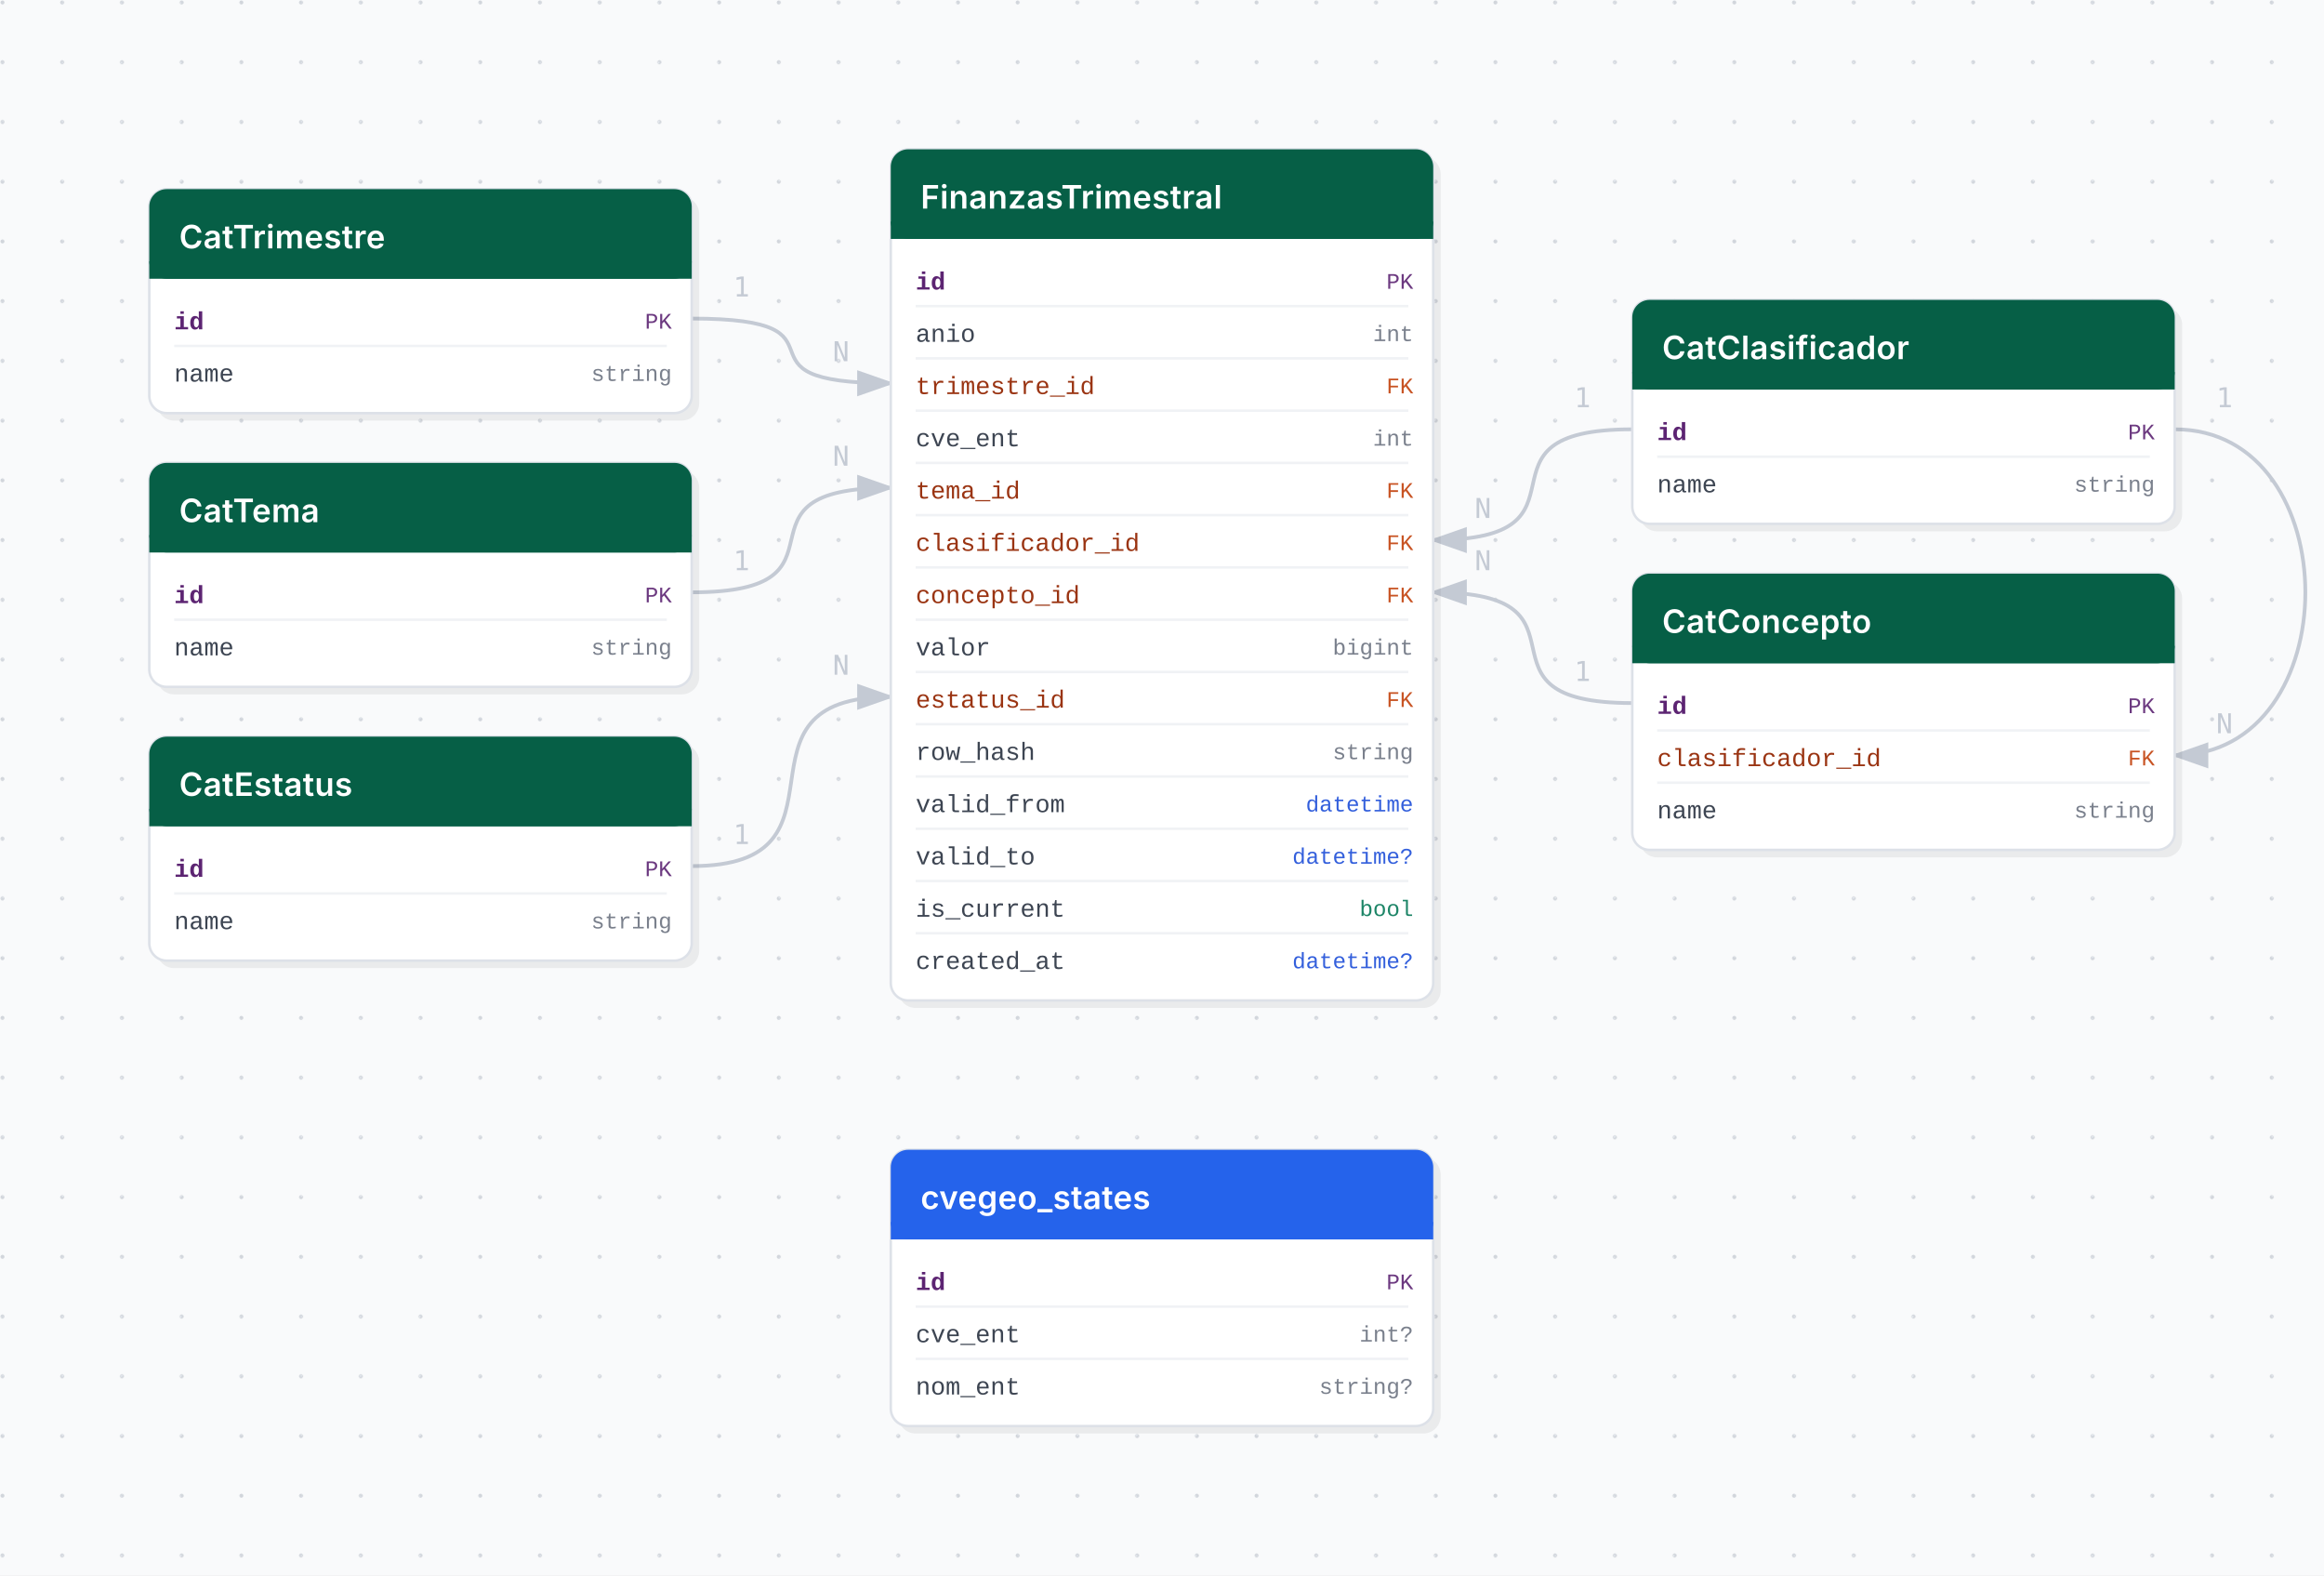
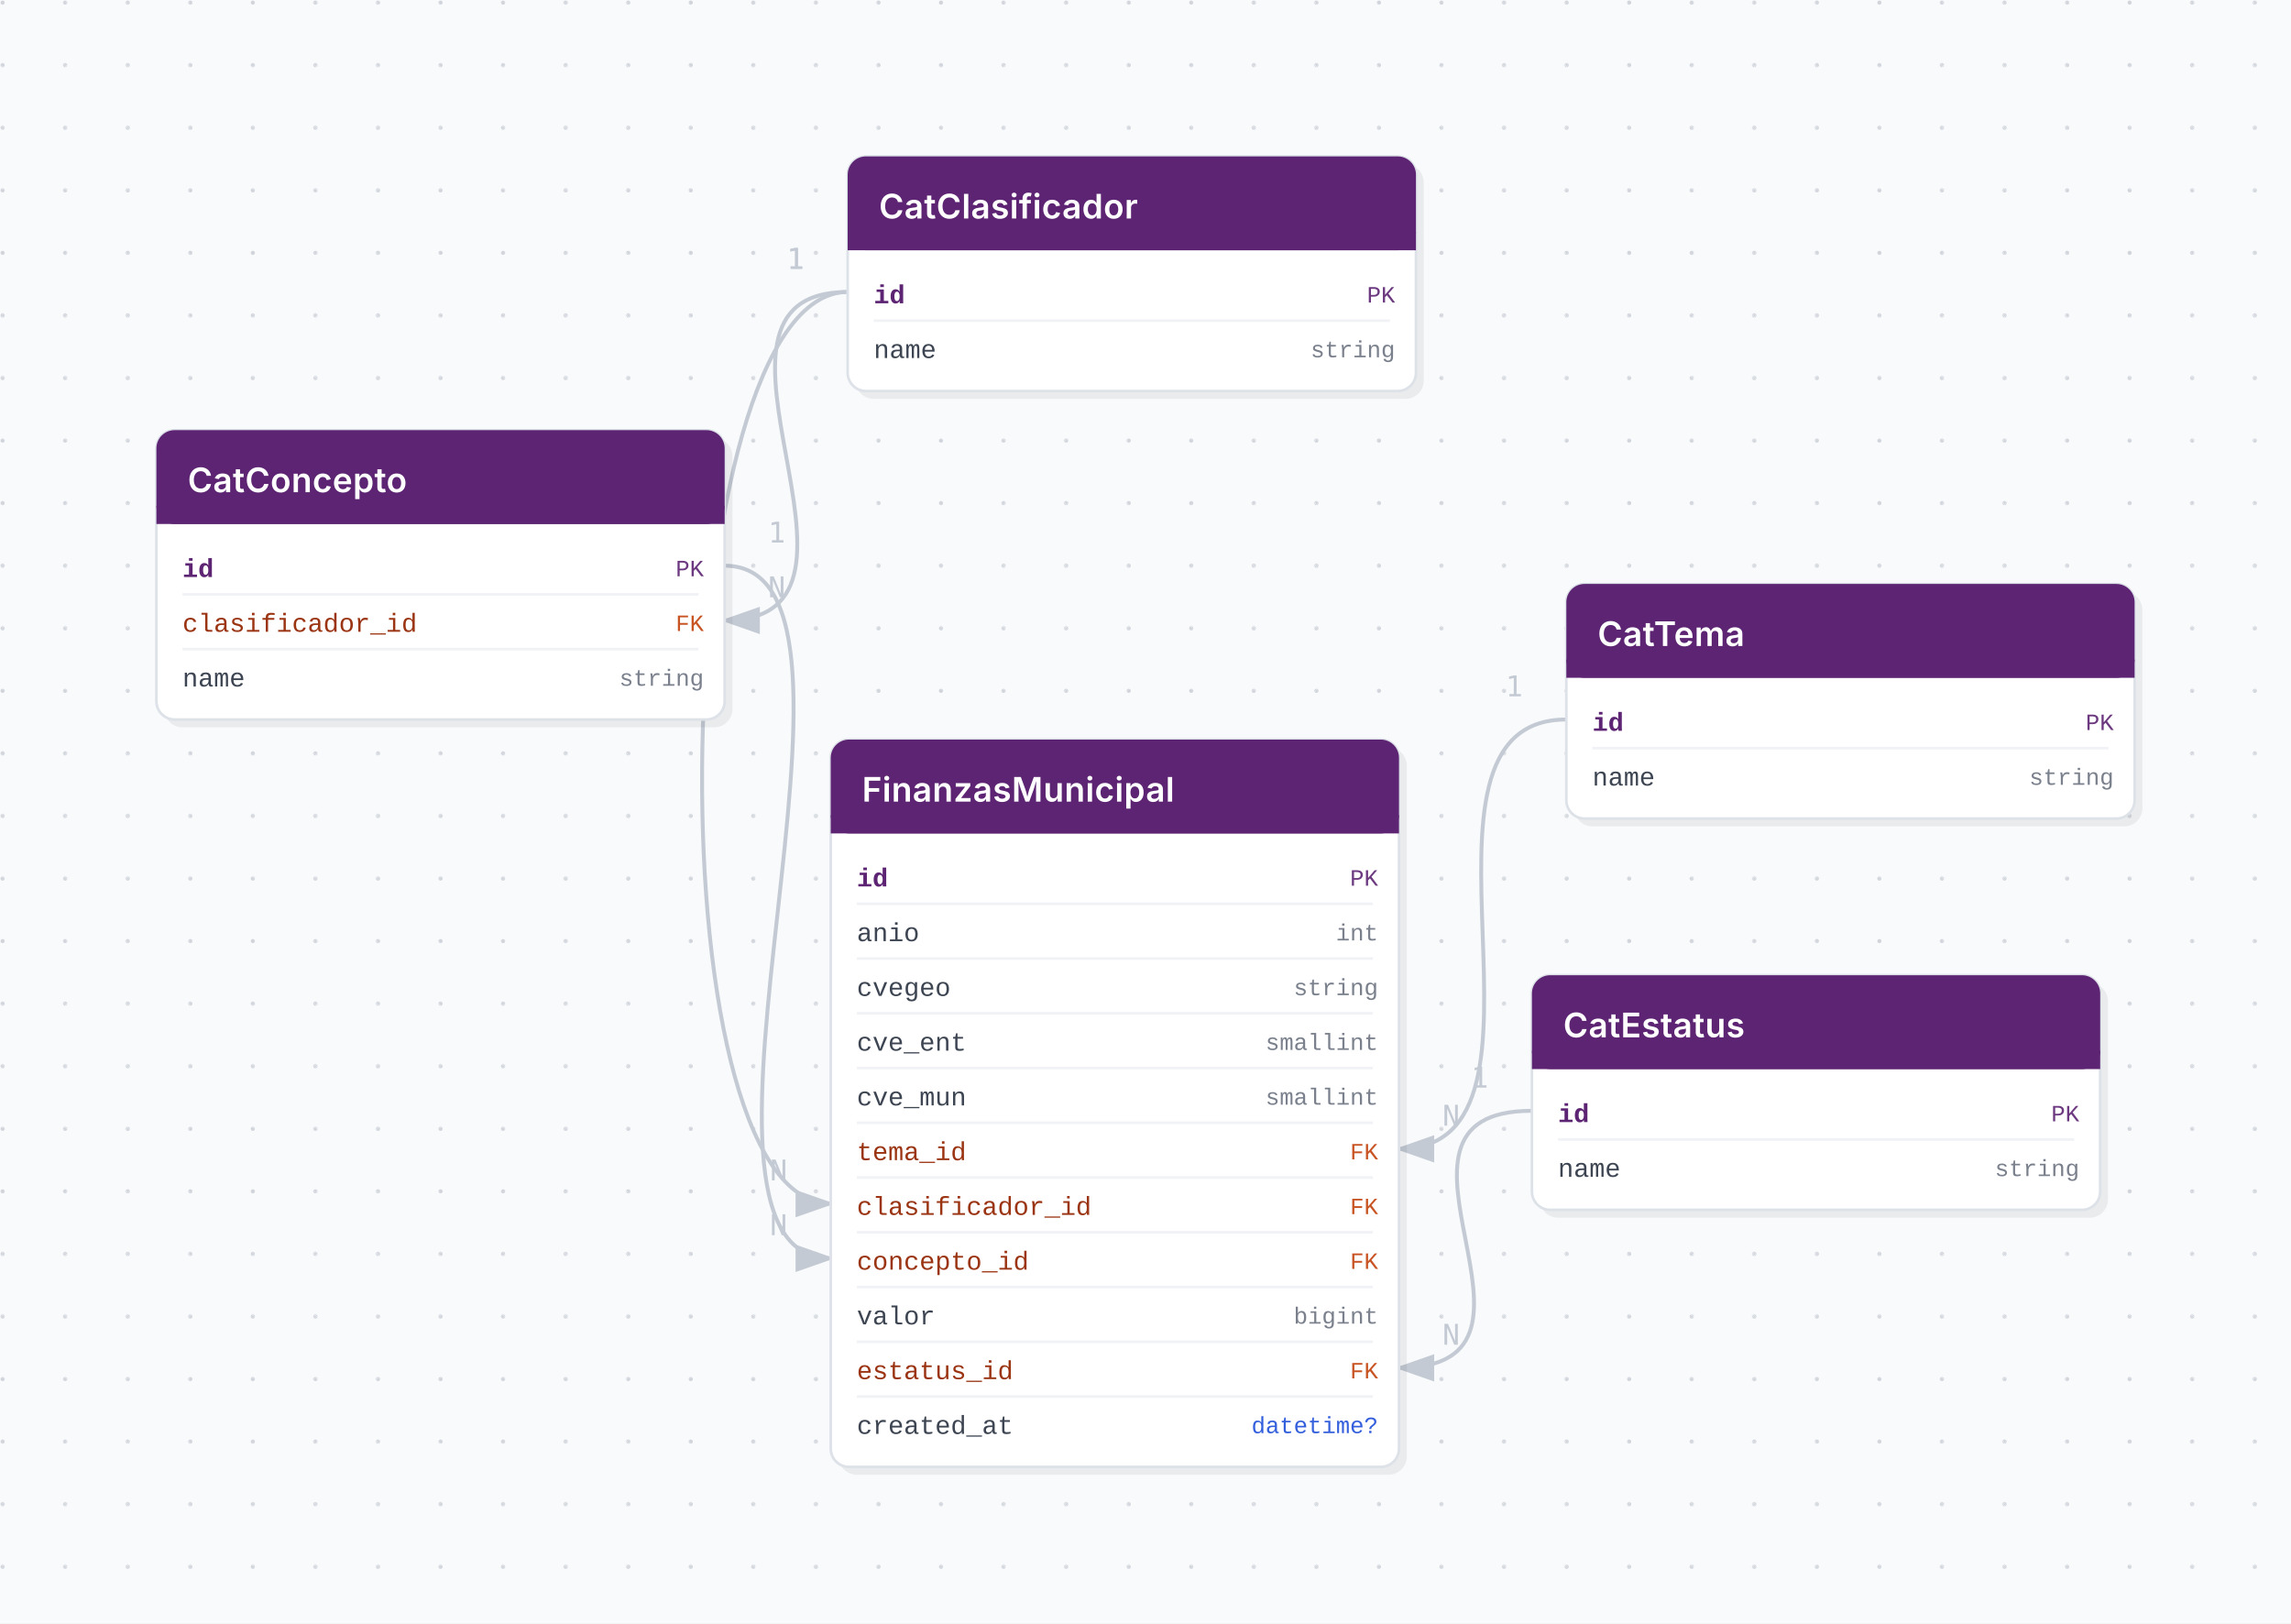
- <svg xmlns="http://www.w3.org/2000/svg" width="934.0" height="633.0" style="font-family: system-ui, -apple-system, sans-serif;">
+ <svg xmlns="http://www.w3.org/2000/svg" width="878.9" height="622.7" style="font-family: system-ui, -apple-system, sans-serif;">
  <defs>
    <pattern id="erd-dots" width="24" height="24" patternUnits="userSpaceOnUse">
      <circle cx="1" cy="1" r="0.8" fill="#d1d5db" />
    </pattern>
    <marker id="arr" markerWidth="10" markerHeight="7" refX="9" refY="3.5" orient="auto">
      <polygon points="0 0, 10 3.5, 0 7" fill="#c4cad4" />
    </marker>
    <marker id="arr-hi" markerWidth="10" markerHeight="7" refX="9" refY="3.5" orient="auto">
-       <polygon points="0 0, 10 3.5, 0 7" fill="#dc2626" />
+       <polygon points="0 0, 10 3.5, 0 7" fill="#FF8300" />
    </marker>
  </defs>
  <rect width="100%" height="100%" fill="#f9fafb" />
  <rect width="100%" height="100%" fill="url(#erd-dots)" />
-   <g class="erd-rel" data-from="stg_efipem_cat_clasificador" data-to="stg_efipem_cat_concepto">
-     <path d="M 874.0 172.5 C 944.0 172.5 944.0 303.5 874.0 303.5" fill="none" stroke="transparent" stroke-width="18" />
-     <path class="erd-edge" d="M 874.0 172.5 C 944.0 172.5 944.0 303.5 874.0 303.5" fill="none" stroke="#c4cad4" stroke-width="1.5" marker-end="url(#arr)" />
-     <text x="894.0" y="160.5" font-size="11" font-family="monospace" fill="#c4cad4" text-anchor="middle" dominant-baseline="middle">1</text>
-     <text x="894.0" y="291.5" font-size="11" font-family="monospace" fill="#c4cad4" text-anchor="middle" dominant-baseline="middle">N</text>
+   <g class="erd-rel" data-from="cat_clasificador" data-to="cat_concepto">
+     <path d="M 325.2 112.0 C 255.2 112.0 348.0 238.0 278.0 238.0" fill="none" stroke="transparent" stroke-width="18" />
+     <path class="erd-edge" d="M 325.2 112.0 C 255.2 112.0 348.0 238.0 278.0 238.0" fill="none" stroke="#c4cad4" stroke-width="1.5" marker-end="url(#arr)" />
+     <text x="305.2" y="100.0" font-size="11" font-family="monospace" fill="#c4cad4" text-anchor="middle" dominant-baseline="middle">1</text>
+     <text x="298.0" y="226.0" font-size="11" font-family="monospace" fill="#c4cad4" text-anchor="middle" dominant-baseline="middle">N</text>
  </g>
-   <g class="erd-rel" data-from="stg_efipem_cat_trimestre" data-to="stg_efipem_finanzas_trimestral">
-     <path d="M 278.0 128.0 C 348.0 128.0 288.0 154.0 358.0 154.0" fill="none" stroke="transparent" stroke-width="18" />
-     <path class="erd-edge" d="M 278.0 128.0 C 348.0 128.0 288.0 154.0 358.0 154.0" fill="none" stroke="#c4cad4" stroke-width="1.5" marker-end="url(#arr)" />
-     <text x="298.0" y="116.0" font-size="11" font-family="monospace" fill="#c4cad4" text-anchor="middle" dominant-baseline="middle">1</text>
-     <text x="338.0" y="142.0" font-size="11" font-family="monospace" fill="#c4cad4" text-anchor="middle" dominant-baseline="middle">N</text>
+   <g class="erd-rel" data-from="cat_tema" data-to="stg_efipem">
+     <path d="M 600.9 276.0 C 530.9 276.0 606.7 440.7 536.7 440.7" fill="none" stroke="transparent" stroke-width="18" />
+     <path class="erd-edge" d="M 600.9 276.0 C 530.9 276.0 606.7 440.7 536.7 440.7" fill="none" stroke="#c4cad4" stroke-width="1.5" marker-end="url(#arr)" />
+     <text x="580.9" y="264.0" font-size="11" font-family="monospace" fill="#c4cad4" text-anchor="middle" dominant-baseline="middle">1</text>
+     <text x="556.7" y="428.7" font-size="11" font-family="monospace" fill="#c4cad4" text-anchor="middle" dominant-baseline="middle">N</text>
  </g>
-   <g class="erd-rel" data-from="stg_efipem_cat_tema" data-to="stg_efipem_finanzas_trimestral">
-     <path d="M 278.0 238.0 C 348.0 238.0 288.0 196.0 358.0 196.0" fill="none" stroke="transparent" stroke-width="18" />
-     <path class="erd-edge" d="M 278.0 238.0 C 348.0 238.0 288.0 196.0 358.0 196.0" fill="none" stroke="#c4cad4" stroke-width="1.5" marker-end="url(#arr)" />
-     <text x="298.0" y="226.0" font-size="11" font-family="monospace" fill="#c4cad4" text-anchor="middle" dominant-baseline="middle">1</text>
-     <text x="338.0" y="184.0" font-size="11" font-family="monospace" fill="#c4cad4" text-anchor="middle" dominant-baseline="middle">N</text>
+   <g class="erd-rel" data-from="cat_clasificador" data-to="stg_efipem">
+     <path d="M 325.2 112.0 C 255.2 112.0 248.7 461.7 318.7 461.7" fill="none" stroke="transparent" stroke-width="18" />
+     <path class="erd-edge" d="M 325.2 112.0 C 255.2 112.0 248.7 461.7 318.7 461.7" fill="none" stroke="#c4cad4" stroke-width="1.5" marker-end="url(#arr)" />
+     <text x="305.2" y="100.0" font-size="11" font-family="monospace" fill="#c4cad4" text-anchor="middle" dominant-baseline="middle">1</text>
+     <text x="298.7" y="449.7" font-size="11" font-family="monospace" fill="#c4cad4" text-anchor="middle" dominant-baseline="middle">N</text>
  </g>
-   <g class="erd-rel" data-from="stg_efipem_cat_clasificador" data-to="stg_efipem_finanzas_trimestral">
-     <path d="M 656.0 172.5 C 586.0 172.5 646.0 217.0 576.0 217.0" fill="none" stroke="transparent" stroke-width="18" />
-     <path class="erd-edge" d="M 656.0 172.5 C 586.0 172.5 646.0 217.0 576.0 217.0" fill="none" stroke="#c4cad4" stroke-width="1.5" marker-end="url(#arr)" />
-     <text x="636.0" y="160.5" font-size="11" font-family="monospace" fill="#c4cad4" text-anchor="middle" dominant-baseline="middle">1</text>
-     <text x="596.0" y="205.0" font-size="11" font-family="monospace" fill="#c4cad4" text-anchor="middle" dominant-baseline="middle">N</text>
+   <g class="erd-rel" data-from="cat_concepto" data-to="stg_efipem">
+     <path d="M 278.0 217.0 C 348.0 217.0 248.7 482.7 318.7 482.7" fill="none" stroke="transparent" stroke-width="18" />
+     <path class="erd-edge" d="M 278.0 217.0 C 348.0 217.0 248.7 482.7 318.7 482.7" fill="none" stroke="#c4cad4" stroke-width="1.5" marker-end="url(#arr)" />
+     <text x="298.0" y="205.0" font-size="11" font-family="monospace" fill="#c4cad4" text-anchor="middle" dominant-baseline="middle">1</text>
+     <text x="298.7" y="470.7" font-size="11" font-family="monospace" fill="#c4cad4" text-anchor="middle" dominant-baseline="middle">N</text>
  </g>
-   <g class="erd-rel" data-from="stg_efipem_cat_concepto" data-to="stg_efipem_finanzas_trimestral">
-     <path d="M 656.0 282.5 C 586.0 282.5 646.0 238.0 576.0 238.0" fill="none" stroke="transparent" stroke-width="18" />
-     <path class="erd-edge" d="M 656.0 282.5 C 586.0 282.5 646.0 238.0 576.0 238.0" fill="none" stroke="#c4cad4" stroke-width="1.5" marker-end="url(#arr)" />
-     <text x="636.0" y="270.5" font-size="11" font-family="monospace" fill="#c4cad4" text-anchor="middle" dominant-baseline="middle">1</text>
-     <text x="596.0" y="226.0" font-size="11" font-family="monospace" fill="#c4cad4" text-anchor="middle" dominant-baseline="middle">N</text>
+   <g class="erd-rel" data-from="cat_estatus" data-to="stg_efipem">
+     <path d="M 587.7 426.1 C 517.7 426.1 606.7 524.7 536.7 524.7" fill="none" stroke="transparent" stroke-width="18" />
+     <path class="erd-edge" d="M 587.7 426.1 C 517.7 426.1 606.7 524.7 536.7 524.7" fill="none" stroke="#c4cad4" stroke-width="1.5" marker-end="url(#arr)" />
+     <text x="567.7" y="414.1" font-size="11" font-family="monospace" fill="#c4cad4" text-anchor="middle" dominant-baseline="middle">1</text>
+     <text x="556.7" y="512.7" font-size="11" font-family="monospace" fill="#c4cad4" text-anchor="middle" dominant-baseline="middle">N</text>
  </g>
-   <g class="erd-rel" data-from="stg_efipem_cat_estatus" data-to="stg_efipem_finanzas_trimestral">
-     <path d="M 278.0 348.0 C 348.0 348.0 288.0 280.0 358.0 280.0" fill="none" stroke="transparent" stroke-width="18" />
-     <path class="erd-edge" d="M 278.0 348.0 C 348.0 348.0 288.0 280.0 358.0 280.0" fill="none" stroke="#c4cad4" stroke-width="1.5" marker-end="url(#arr)" />
-     <text x="298.0" y="336.0" font-size="11" font-family="monospace" fill="#c4cad4" text-anchor="middle" dominant-baseline="middle">1</text>
-     <text x="338.0" y="268.0" font-size="11" font-family="monospace" fill="#c4cad4" text-anchor="middle" dominant-baseline="middle">N</text>
-   </g>
-   <g class="erd-node" data-table="cvegeo_states" transform="translate(358.0, 462.0)" style="cursor: grab;">
-     <rect x="3" y="3" rx="7" width="218" height="111" fill="rgba(0,0,0,0.06)" />
-     <rect class="erd-card" rx="7" width="218" height="111" fill="#ffffff" stroke="#dde1e8" stroke-width="1" />
-     <rect rx="7" width="218" height="36" fill="#2563eb" />
-     <rect y="29" width="218" height="7" fill="#2563eb" />
-     <text x="12" y="19.0" font-size="13" font-weight="600" fill="white" dominant-baseline="middle" style="letter-spacing: 0.01em;">cvegeo_states</text>
-     <text x="10" y="53.5" font-size="10" font-family="'Courier New', Courier, monospace" fill="#5C2472" font-weight="700" dominant-baseline="middle">id</text>
-     <text x="210" y="53.5" font-size="9" font-family="'Courier New', Courier, monospace" fill="#5C2472" text-anchor="end" dominant-baseline="middle" opacity="0.9">PK</text>
-     <line x1="10" y1="63" x2="208" y2="63" stroke="#f0f2f5" stroke-width="1" />
-     <text x="10" y="74.5" font-size="10" font-family="'Courier New', Courier, monospace" fill="#3d4552" font-weight="400" dominant-baseline="middle">cve_ent</text>
-     <text x="210" y="74.5" font-size="9" font-family="'Courier New', Courier, monospace" fill="#6b7280" text-anchor="end" dominant-baseline="middle" opacity="0.9">int?</text>
-     <line x1="10" y1="84" x2="208" y2="84" stroke="#f0f2f5" stroke-width="1" />
-     <text x="10" y="95.5" font-size="10" font-family="'Courier New', Courier, monospace" fill="#3d4552" font-weight="400" dominant-baseline="middle">nom_ent</text>
-     <text x="210" y="95.5" font-size="9" font-family="'Courier New', Courier, monospace" fill="#6b7280" text-anchor="end" dominant-baseline="middle" opacity="0.9">string?</text>
-   </g>
-   <g class="erd-node" data-table="stg_efipem_cat_clasificador" transform="translate(656.0, 120.5)" style="cursor: grab;">
+   <g class="erd-node" data-table="cat_clasificador" transform="translate(325.2, 60.0)" style="cursor: grab;">
    <rect x="3" y="3" rx="7" width="218" height="90" fill="rgba(0,0,0,0.06)" />
    <rect class="erd-card" rx="7" width="218" height="90" fill="#ffffff" stroke="#dde1e8" stroke-width="1" />
-     <rect rx="7" width="218" height="36" fill="#065f46" />
-     <rect y="29" width="218" height="7" fill="#065f46" />
+     <rect rx="7" width="218" height="36" fill="#5C2472" />
+     <rect y="29" width="218" height="7" fill="#5C2472" />
    <text x="12" y="19.0" font-size="13" font-weight="600" fill="white" dominant-baseline="middle" style="letter-spacing: 0.01em;">CatClasificador</text>
    <text x="10" y="53.5" font-size="10" font-family="'Courier New', Courier, monospace" fill="#5C2472" font-weight="700" dominant-baseline="middle">id</text>
    <text x="210" y="53.5" font-size="9" font-family="'Courier New', Courier, monospace" fill="#5C2472" text-anchor="end" dominant-baseline="middle" opacity="0.9">PK</text>
    <line x1="10" y1="63" x2="208" y2="63" stroke="#f0f2f5" stroke-width="1" />
    <text x="10" y="74.5" font-size="10" font-family="'Courier New', Courier, monospace" fill="#3d4552" font-weight="400" dominant-baseline="middle">name</text>
    <text x="210" y="74.5" font-size="9" font-family="'Courier New', Courier, monospace" fill="#6b7280" text-anchor="end" dominant-baseline="middle" opacity="0.9">string</text>
  </g>
-   <g class="erd-node" data-table="stg_efipem_cat_concepto" transform="translate(656.0, 230.5)" style="cursor: grab;">
+   <g class="erd-node" data-table="cat_concepto" transform="translate(60.0, 165.0)" style="cursor: grab;">
    <rect x="3" y="3" rx="7" width="218" height="111" fill="rgba(0,0,0,0.06)" />
    <rect class="erd-card" rx="7" width="218" height="111" fill="#ffffff" stroke="#dde1e8" stroke-width="1" />
-     <rect rx="7" width="218" height="36" fill="#065f46" />
-     <rect y="29" width="218" height="7" fill="#065f46" />
+     <rect rx="7" width="218" height="36" fill="#5C2472" />
+     <rect y="29" width="218" height="7" fill="#5C2472" />
    <text x="12" y="19.0" font-size="13" font-weight="600" fill="white" dominant-baseline="middle" style="letter-spacing: 0.01em;">CatConcepto</text>
    <text x="10" y="53.5" font-size="10" font-family="'Courier New', Courier, monospace" fill="#5C2472" font-weight="700" dominant-baseline="middle">id</text>
    <text x="210" y="53.5" font-size="9" font-family="'Courier New', Courier, monospace" fill="#5C2472" text-anchor="end" dominant-baseline="middle" opacity="0.9">PK</text>
    <line x1="10" y1="63" x2="208" y2="63" stroke="#f0f2f5" stroke-width="1" />
    <text x="10" y="74.5" font-size="10" font-family="'Courier New', Courier, monospace" fill="#9a3412" font-weight="400" dominant-baseline="middle">clasificador_id</text>
    <text x="210" y="74.5" font-size="9" font-family="'Courier New', Courier, monospace" fill="#c2410c" text-anchor="end" dominant-baseline="middle" opacity="0.9">FK</text>
    <line x1="10" y1="84" x2="208" y2="84" stroke="#f0f2f5" stroke-width="1" />
    <text x="10" y="95.5" font-size="10" font-family="'Courier New', Courier, monospace" fill="#3d4552" font-weight="400" dominant-baseline="middle">name</text>
    <text x="210" y="95.5" font-size="9" font-family="'Courier New', Courier, monospace" fill="#6b7280" text-anchor="end" dominant-baseline="middle" opacity="0.9">string</text>
  </g>
-   <g class="erd-node" data-table="stg_efipem_cat_estatus" transform="translate(60.0, 296.0)" style="cursor: grab;">
+   <g class="erd-node" data-table="cat_estatus" transform="translate(587.7, 374.1)" style="cursor: grab;">
    <rect x="3" y="3" rx="7" width="218" height="90" fill="rgba(0,0,0,0.06)" />
    <rect class="erd-card" rx="7" width="218" height="90" fill="#ffffff" stroke="#dde1e8" stroke-width="1" />
-     <rect rx="7" width="218" height="36" fill="#065f46" />
-     <rect y="29" width="218" height="7" fill="#065f46" />
+     <rect rx="7" width="218" height="36" fill="#5C2472" />
+     <rect y="29" width="218" height="7" fill="#5C2472" />
    <text x="12" y="19.0" font-size="13" font-weight="600" fill="white" dominant-baseline="middle" style="letter-spacing: 0.01em;">CatEstatus</text>
    <text x="10" y="53.5" font-size="10" font-family="'Courier New', Courier, monospace" fill="#5C2472" font-weight="700" dominant-baseline="middle">id</text>
    <text x="210" y="53.5" font-size="9" font-family="'Courier New', Courier, monospace" fill="#5C2472" text-anchor="end" dominant-baseline="middle" opacity="0.9">PK</text>
    <line x1="10" y1="63" x2="208" y2="63" stroke="#f0f2f5" stroke-width="1" />
    <text x="10" y="74.5" font-size="10" font-family="'Courier New', Courier, monospace" fill="#3d4552" font-weight="400" dominant-baseline="middle">name</text>
    <text x="210" y="74.5" font-size="9" font-family="'Courier New', Courier, monospace" fill="#6b7280" text-anchor="end" dominant-baseline="middle" opacity="0.9">string</text>
  </g>
-   <g class="erd-node" data-table="stg_efipem_cat_tema" transform="translate(60.0, 186.0)" style="cursor: grab;">
+   <g class="erd-node" data-table="cat_tema" transform="translate(600.9, 224.0)" style="cursor: grab;">
    <rect x="3" y="3" rx="7" width="218" height="90" fill="rgba(0,0,0,0.06)" />
    <rect class="erd-card" rx="7" width="218" height="90" fill="#ffffff" stroke="#dde1e8" stroke-width="1" />
-     <rect rx="7" width="218" height="36" fill="#065f46" />
-     <rect y="29" width="218" height="7" fill="#065f46" />
+     <rect rx="7" width="218" height="36" fill="#5C2472" />
+     <rect y="29" width="218" height="7" fill="#5C2472" />
    <text x="12" y="19.0" font-size="13" font-weight="600" fill="white" dominant-baseline="middle" style="letter-spacing: 0.01em;">CatTema</text>
    <text x="10" y="53.5" font-size="10" font-family="'Courier New', Courier, monospace" fill="#5C2472" font-weight="700" dominant-baseline="middle">id</text>
    <text x="210" y="53.5" font-size="9" font-family="'Courier New', Courier, monospace" fill="#5C2472" text-anchor="end" dominant-baseline="middle" opacity="0.9">PK</text>
    <line x1="10" y1="63" x2="208" y2="63" stroke="#f0f2f5" stroke-width="1" />
    <text x="10" y="74.5" font-size="10" font-family="'Courier New', Courier, monospace" fill="#3d4552" font-weight="400" dominant-baseline="middle">name</text>
    <text x="210" y="74.5" font-size="9" font-family="'Courier New', Courier, monospace" fill="#6b7280" text-anchor="end" dominant-baseline="middle" opacity="0.9">string</text>
  </g>
-   <g class="erd-node" data-table="stg_efipem_cat_trimestre" transform="translate(60.0, 76.0)" style="cursor: grab;">
-     <rect x="3" y="3" rx="7" width="218" height="90" fill="rgba(0,0,0,0.06)" />
-     <rect class="erd-card" rx="7" width="218" height="90" fill="#ffffff" stroke="#dde1e8" stroke-width="1" />
-     <rect rx="7" width="218" height="36" fill="#065f46" />
-     <rect y="29" width="218" height="7" fill="#065f46" />
-     <text x="12" y="19.0" font-size="13" font-weight="600" fill="white" dominant-baseline="middle" style="letter-spacing: 0.01em;">CatTrimestre</text>
-     <text x="10" y="53.5" font-size="10" font-family="'Courier New', Courier, monospace" fill="#5C2472" font-weight="700" dominant-baseline="middle">id</text>
-     <text x="210" y="53.5" font-size="9" font-family="'Courier New', Courier, monospace" fill="#5C2472" text-anchor="end" dominant-baseline="middle" opacity="0.9">PK</text>
-     <line x1="10" y1="63" x2="208" y2="63" stroke="#f0f2f5" stroke-width="1" />
-     <text x="10" y="74.5" font-size="10" font-family="'Courier New', Courier, monospace" fill="#3d4552" font-weight="400" dominant-baseline="middle">name</text>
-     <text x="210" y="74.5" font-size="9" font-family="'Courier New', Courier, monospace" fill="#6b7280" text-anchor="end" dominant-baseline="middle" opacity="0.9">string</text>
-   </g>
-   <g class="erd-node" data-table="stg_efipem_finanzas_trimestral" transform="translate(358.0, 60.0)" style="cursor: grab;">
-     <rect x="3" y="3" rx="7" width="218" height="342" fill="rgba(0,0,0,0.06)" />
-     <rect class="erd-card" rx="7" width="218" height="342" fill="#ffffff" stroke="#dde1e8" stroke-width="1" />
-     <rect rx="7" width="218" height="36" fill="#065f46" />
-     <rect y="29" width="218" height="7" fill="#065f46" />
-     <text x="12" y="19.0" font-size="13" font-weight="600" fill="white" dominant-baseline="middle" style="letter-spacing: 0.01em;">FinanzasTrimestral</text>
+   <g class="erd-node" data-table="stg_efipem" transform="translate(318.7, 283.7)" style="cursor: grab;">
+     <rect x="3" y="3" rx="7" width="218" height="279" fill="rgba(0,0,0,0.06)" />
+     <rect class="erd-card" rx="7" width="218" height="279" fill="#ffffff" stroke="#dde1e8" stroke-width="1" />
+     <rect rx="7" width="218" height="36" fill="#5C2472" />
+     <rect y="29" width="218" height="7" fill="#5C2472" />
+     <text x="12" y="19.0" font-size="13" font-weight="600" fill="white" dominant-baseline="middle" style="letter-spacing: 0.01em;">FinanzasMunicipal</text>
    <text x="10" y="53.5" font-size="10" font-family="'Courier New', Courier, monospace" fill="#5C2472" font-weight="700" dominant-baseline="middle">id</text>
    <text x="210" y="53.5" font-size="9" font-family="'Courier New', Courier, monospace" fill="#5C2472" text-anchor="end" dominant-baseline="middle" opacity="0.9">PK</text>
    <line x1="10" y1="63" x2="208" y2="63" stroke="#f0f2f5" stroke-width="1" />
    <text x="10" y="74.5" font-size="10" font-family="'Courier New', Courier, monospace" fill="#3d4552" font-weight="400" dominant-baseline="middle">anio</text>
    <text x="210" y="74.5" font-size="9" font-family="'Courier New', Courier, monospace" fill="#6b7280" text-anchor="end" dominant-baseline="middle" opacity="0.9">int</text>
    <line x1="10" y1="84" x2="208" y2="84" stroke="#f0f2f5" stroke-width="1" />
-     <text x="10" y="95.5" font-size="10" font-family="'Courier New', Courier, monospace" fill="#9a3412" font-weight="400" dominant-baseline="middle">trimestre_id</text>
-     <text x="210" y="95.5" font-size="9" font-family="'Courier New', Courier, monospace" fill="#c2410c" text-anchor="end" dominant-baseline="middle" opacity="0.9">FK</text>
+     <text x="10" y="95.5" font-size="10" font-family="'Courier New', Courier, monospace" fill="#3d4552" font-weight="400" dominant-baseline="middle">cvegeo</text>
+     <text x="210" y="95.5" font-size="9" font-family="'Courier New', Courier, monospace" fill="#6b7280" text-anchor="end" dominant-baseline="middle" opacity="0.9">string</text>
    <line x1="10" y1="105" x2="208" y2="105" stroke="#f0f2f5" stroke-width="1" />
    <text x="10" y="116.5" font-size="10" font-family="'Courier New', Courier, monospace" fill="#3d4552" font-weight="400" dominant-baseline="middle">cve_ent</text>
-     <text x="210" y="116.5" font-size="9" font-family="'Courier New', Courier, monospace" fill="#6b7280" text-anchor="end" dominant-baseline="middle" opacity="0.9">int</text>
+     <text x="210" y="116.5" font-size="9" font-family="'Courier New', Courier, monospace" fill="#6b7280" text-anchor="end" dominant-baseline="middle" opacity="0.9">smallint</text>
    <line x1="10" y1="126" x2="208" y2="126" stroke="#f0f2f5" stroke-width="1" />
-     <text x="10" y="137.5" font-size="10" font-family="'Courier New', Courier, monospace" fill="#9a3412" font-weight="400" dominant-baseline="middle">tema_id</text>
-     <text x="210" y="137.5" font-size="9" font-family="'Courier New', Courier, monospace" fill="#c2410c" text-anchor="end" dominant-baseline="middle" opacity="0.9">FK</text>
+     <text x="10" y="137.5" font-size="10" font-family="'Courier New', Courier, monospace" fill="#3d4552" font-weight="400" dominant-baseline="middle">cve_mun</text>
+     <text x="210" y="137.5" font-size="9" font-family="'Courier New', Courier, monospace" fill="#6b7280" text-anchor="end" dominant-baseline="middle" opacity="0.9">smallint</text>
    <line x1="10" y1="147" x2="208" y2="147" stroke="#f0f2f5" stroke-width="1" />
-     <text x="10" y="158.5" font-size="10" font-family="'Courier New', Courier, monospace" fill="#9a3412" font-weight="400" dominant-baseline="middle">clasificador_id</text>
+     <text x="10" y="158.5" font-size="10" font-family="'Courier New', Courier, monospace" fill="#9a3412" font-weight="400" dominant-baseline="middle">tema_id</text>
    <text x="210" y="158.5" font-size="9" font-family="'Courier New', Courier, monospace" fill="#c2410c" text-anchor="end" dominant-baseline="middle" opacity="0.9">FK</text>
    <line x1="10" y1="168" x2="208" y2="168" stroke="#f0f2f5" stroke-width="1" />
-     <text x="10" y="179.5" font-size="10" font-family="'Courier New', Courier, monospace" fill="#9a3412" font-weight="400" dominant-baseline="middle">concepto_id</text>
+     <text x="10" y="179.5" font-size="10" font-family="'Courier New', Courier, monospace" fill="#9a3412" font-weight="400" dominant-baseline="middle">clasificador_id</text>
    <text x="210" y="179.5" font-size="9" font-family="'Courier New', Courier, monospace" fill="#c2410c" text-anchor="end" dominant-baseline="middle" opacity="0.9">FK</text>
    <line x1="10" y1="189" x2="208" y2="189" stroke="#f0f2f5" stroke-width="1" />
-     <text x="10" y="200.5" font-size="10" font-family="'Courier New', Courier, monospace" fill="#3d4552" font-weight="400" dominant-baseline="middle">valor</text>
-     <text x="210" y="200.5" font-size="9" font-family="'Courier New', Courier, monospace" fill="#6b7280" text-anchor="end" dominant-baseline="middle" opacity="0.9">bigint</text>
+     <text x="10" y="200.5" font-size="10" font-family="'Courier New', Courier, monospace" fill="#9a3412" font-weight="400" dominant-baseline="middle">concepto_id</text>
+     <text x="210" y="200.5" font-size="9" font-family="'Courier New', Courier, monospace" fill="#c2410c" text-anchor="end" dominant-baseline="middle" opacity="0.9">FK</text>
    <line x1="10" y1="210" x2="208" y2="210" stroke="#f0f2f5" stroke-width="1" />
-     <text x="10" y="221.5" font-size="10" font-family="'Courier New', Courier, monospace" fill="#9a3412" font-weight="400" dominant-baseline="middle">estatus_id</text>
-     <text x="210" y="221.5" font-size="9" font-family="'Courier New', Courier, monospace" fill="#c2410c" text-anchor="end" dominant-baseline="middle" opacity="0.9">FK</text>
+     <text x="10" y="221.5" font-size="10" font-family="'Courier New', Courier, monospace" fill="#3d4552" font-weight="400" dominant-baseline="middle">valor</text>
+     <text x="210" y="221.5" font-size="9" font-family="'Courier New', Courier, monospace" fill="#6b7280" text-anchor="end" dominant-baseline="middle" opacity="0.9">bigint</text>
    <line x1="10" y1="231" x2="208" y2="231" stroke="#f0f2f5" stroke-width="1" />
-     <text x="10" y="242.5" font-size="10" font-family="'Courier New', Courier, monospace" fill="#3d4552" font-weight="400" dominant-baseline="middle">row_hash</text>
-     <text x="210" y="242.5" font-size="9" font-family="'Courier New', Courier, monospace" fill="#6b7280" text-anchor="end" dominant-baseline="middle" opacity="0.9">string</text>
+     <text x="10" y="242.5" font-size="10" font-family="'Courier New', Courier, monospace" fill="#9a3412" font-weight="400" dominant-baseline="middle">estatus_id</text>
+     <text x="210" y="242.5" font-size="9" font-family="'Courier New', Courier, monospace" fill="#c2410c" text-anchor="end" dominant-baseline="middle" opacity="0.9">FK</text>
    <line x1="10" y1="252" x2="208" y2="252" stroke="#f0f2f5" stroke-width="1" />
-     <text x="10" y="263.5" font-size="10" font-family="'Courier New', Courier, monospace" fill="#3d4552" font-weight="400" dominant-baseline="middle">valid_from</text>
-     <text x="210" y="263.5" font-size="9" font-family="'Courier New', Courier, monospace" fill="#1d4ed8" text-anchor="end" dominant-baseline="middle" opacity="0.9">datetime</text>
-     <line x1="10" y1="273" x2="208" y2="273" stroke="#f0f2f5" stroke-width="1" />
-     <text x="10" y="284.5" font-size="10" font-family="'Courier New', Courier, monospace" fill="#3d4552" font-weight="400" dominant-baseline="middle">valid_to</text>
-     <text x="210" y="284.5" font-size="9" font-family="'Courier New', Courier, monospace" fill="#1d4ed8" text-anchor="end" dominant-baseline="middle" opacity="0.9">datetime?</text>
-     <line x1="10" y1="294" x2="208" y2="294" stroke="#f0f2f5" stroke-width="1" />
-     <text x="10" y="305.5" font-size="10" font-family="'Courier New', Courier, monospace" fill="#3d4552" font-weight="400" dominant-baseline="middle">is_current</text>
-     <text x="210" y="305.5" font-size="9" font-family="'Courier New', Courier, monospace" fill="#047857" text-anchor="end" dominant-baseline="middle" opacity="0.9">bool</text>
-     <line x1="10" y1="315" x2="208" y2="315" stroke="#f0f2f5" stroke-width="1" />
-     <text x="10" y="326.5" font-size="10" font-family="'Courier New', Courier, monospace" fill="#3d4552" font-weight="400" dominant-baseline="middle">created_at</text>
-     <text x="210" y="326.5" font-size="9" font-family="'Courier New', Courier, monospace" fill="#1d4ed8" text-anchor="end" dominant-baseline="middle" opacity="0.9">datetime?</text>
+     <text x="10" y="263.5" font-size="10" font-family="'Courier New', Courier, monospace" fill="#3d4552" font-weight="400" dominant-baseline="middle">created_at</text>
+     <text x="210" y="263.5" font-size="9" font-family="'Courier New', Courier, monospace" fill="#1d4ed8" text-anchor="end" dominant-baseline="middle" opacity="0.9">datetime?</text>
  </g>
</svg>
